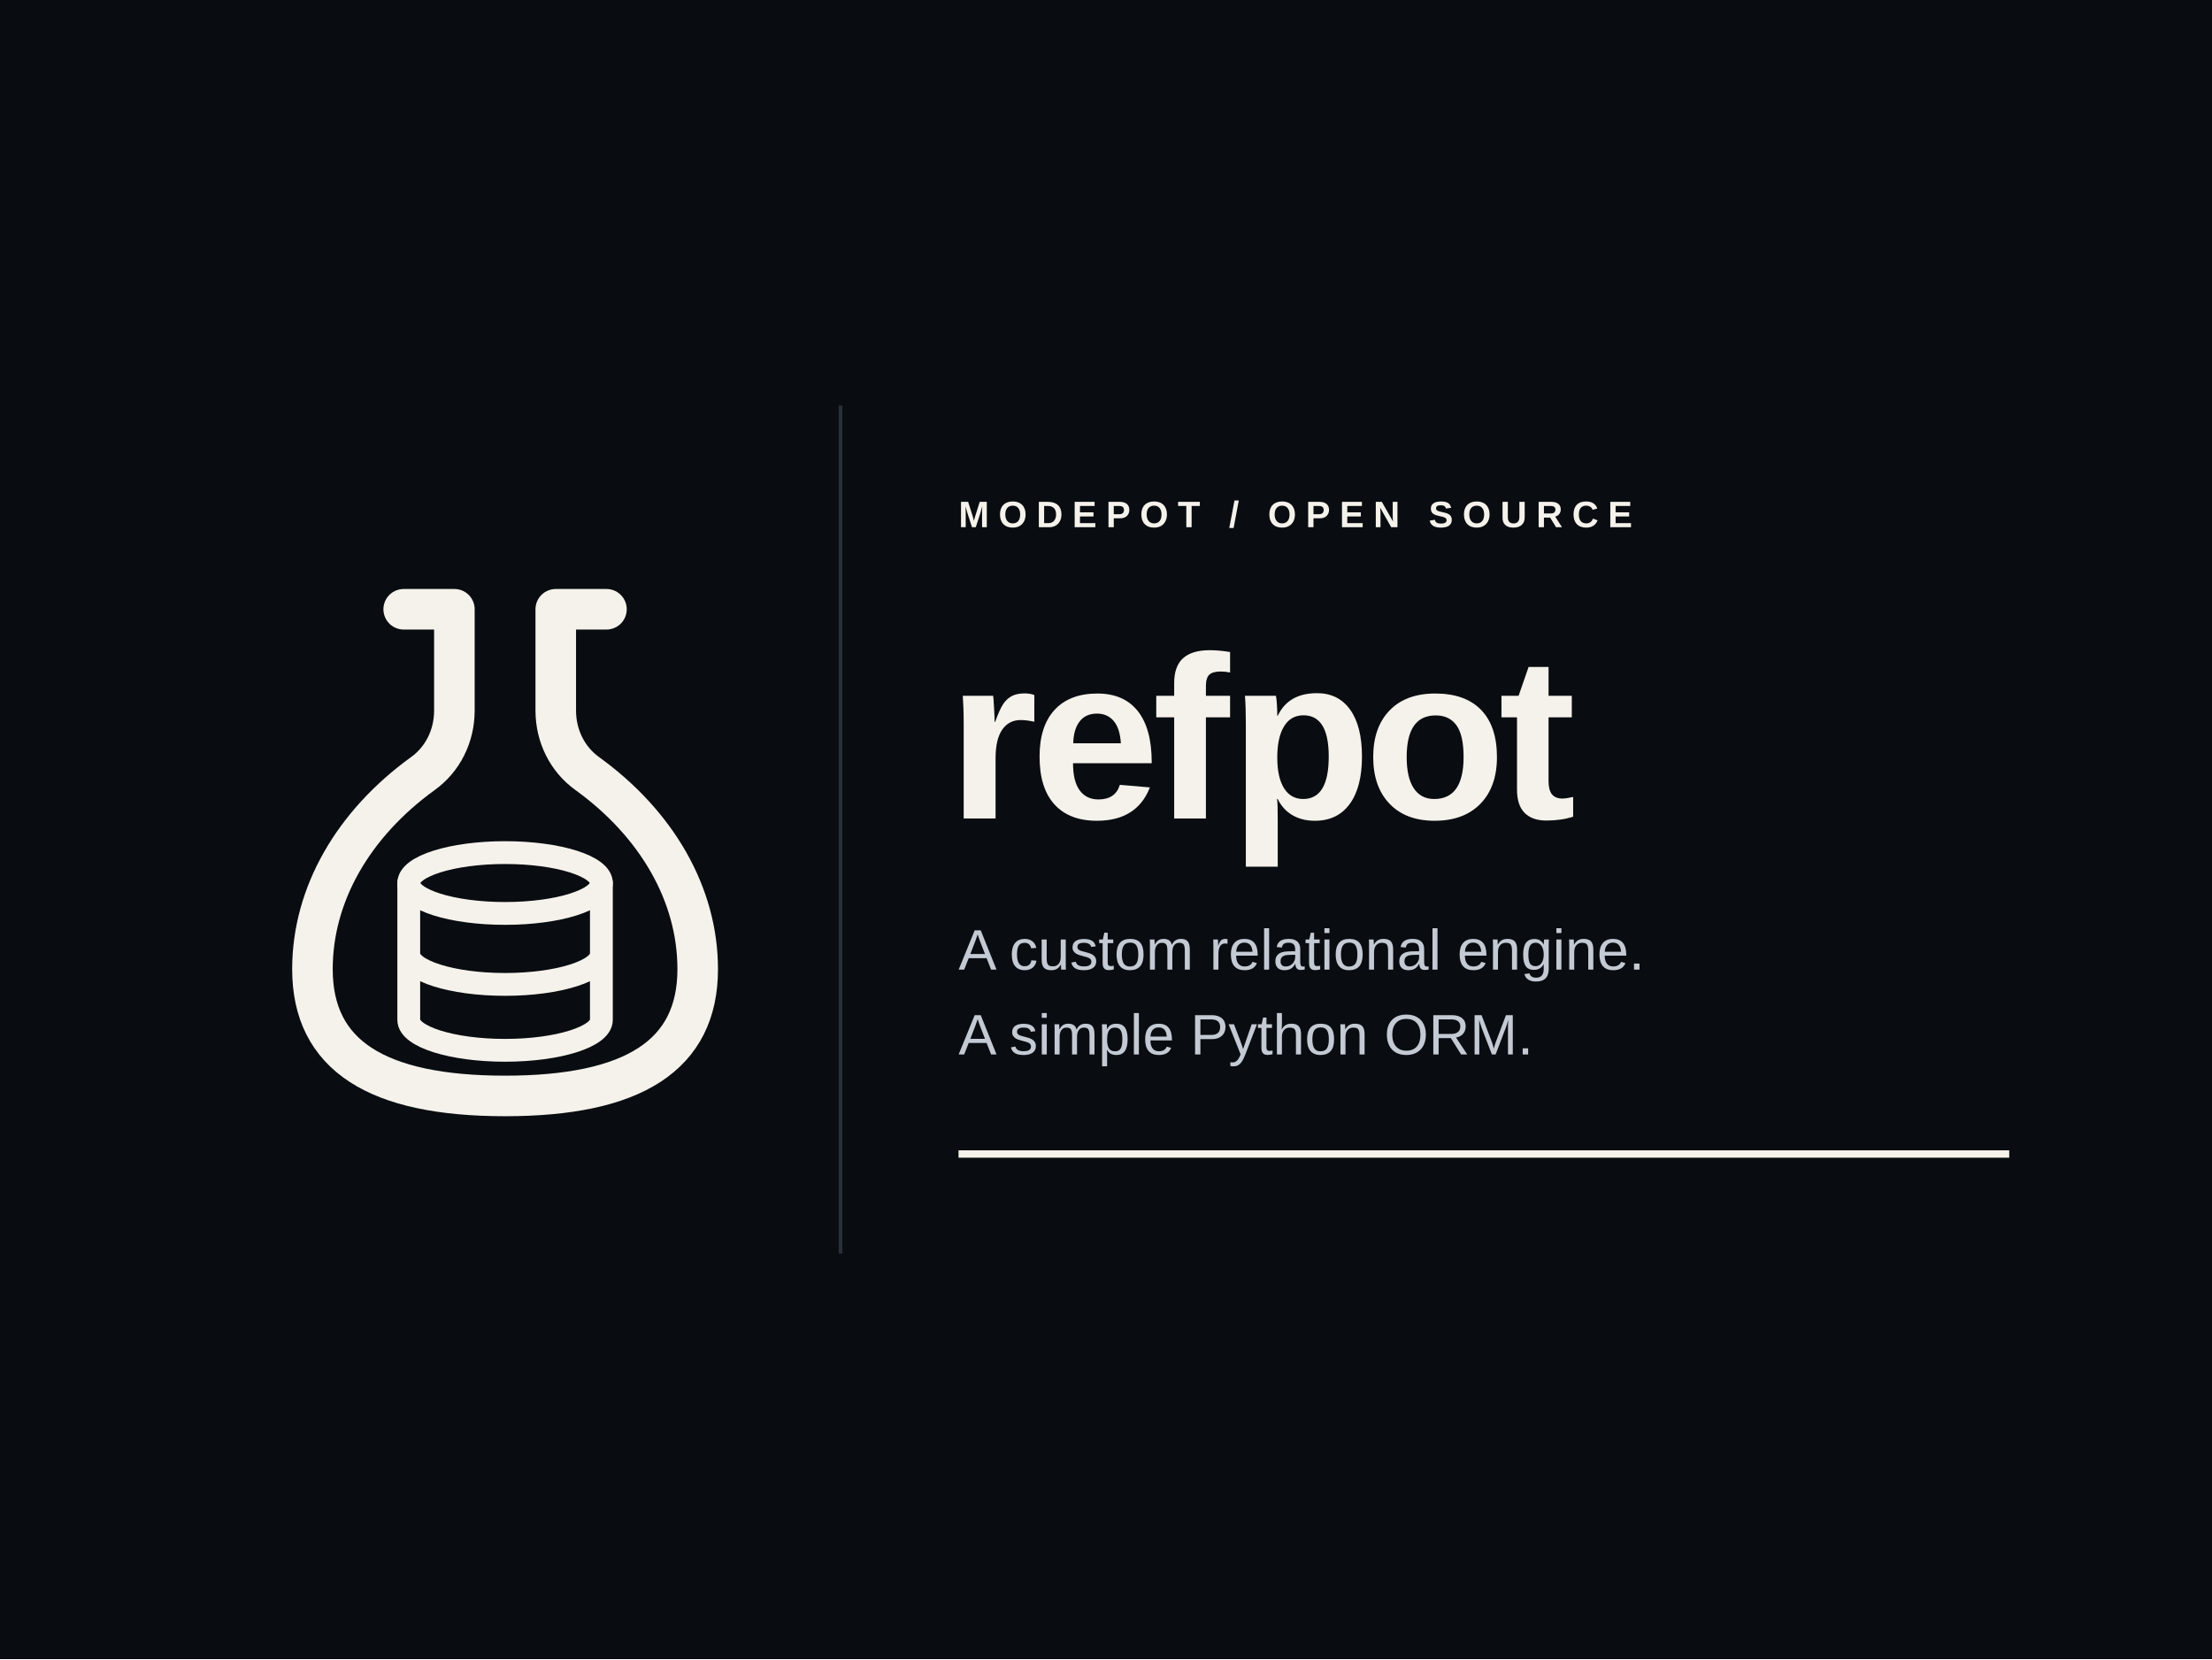
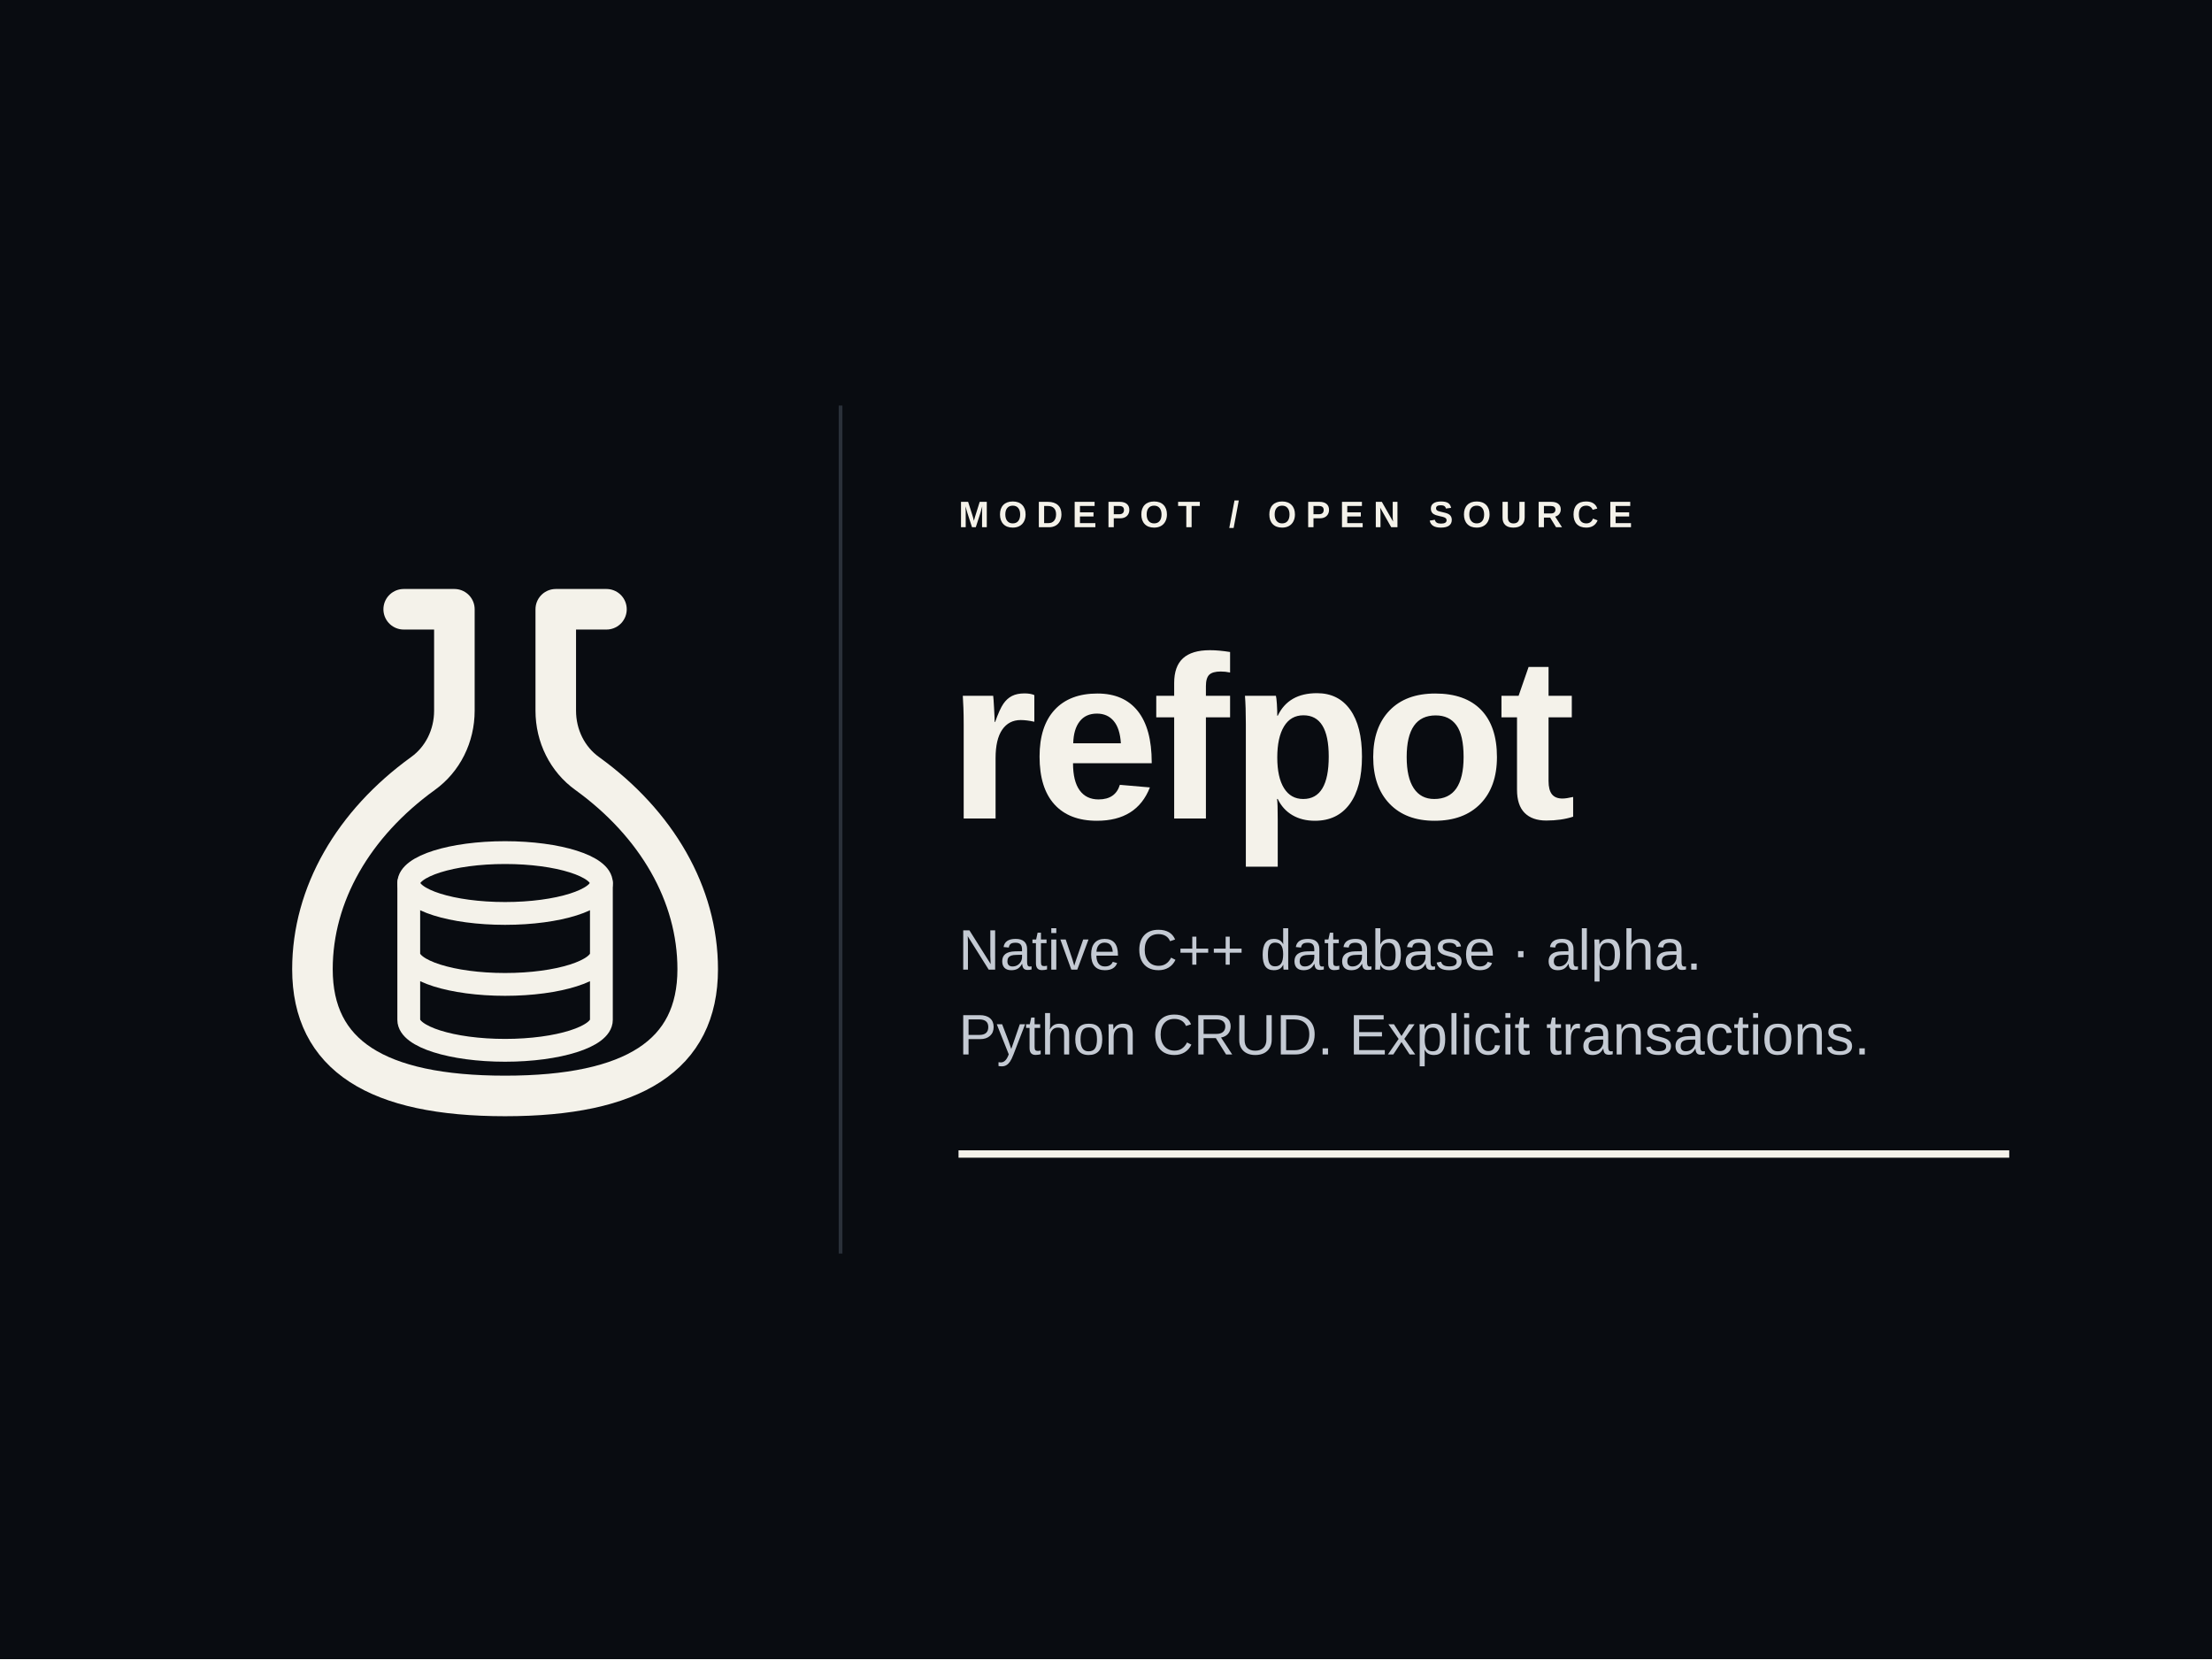
<svg xmlns="http://www.w3.org/2000/svg" width="1200" height="900" viewBox="0 0 1200 900" role="img" aria-labelledby="title desc">
  <rect width="1200" height="900" fill="#090C11" />
  <line x1="456" y1="220" x2="456" y2="680" stroke="#2A3039" stroke-width="2" />
  <g transform="translate(98 270) scale(2.75)">
    <path d="M44 22h10v20c0 5-2.3 9.6-6.2 12.4C34.1 64.3 26 78.2 26 93c0 17 12.7 25 38 25s38-8 38-25c0-14.8-8.1-28.7-21.8-38.6C76.3 51.6 74 47 74 42V22h10" fill="none" stroke="#F4F2EA" stroke-width="8" stroke-linecap="round" stroke-linejoin="round" />
    <g fill="none" stroke="#F4F2EA" stroke-width="4.5" stroke-linecap="round" stroke-linejoin="round">
      <ellipse cx="64" cy="76" rx="19" ry="6" />
      <path d="M45 76v14c0 3.3 8.5 6 19 6s19-2.7 19-6V76M45 89v14c0 3.3 8.5 6 19 6s19-2.7 19-6V89" />
    </g>
  </g>
  <text x="520" y="286" fill="#F4F2EA" font-family="Arial, Helvetica, sans-serif" font-size="20" font-weight="700" letter-spacing="5">MODEPOT / OPEN SOURCE</text>
  <text x="514" y="444" fill="#F4F2EA" font-family="Arial, Helvetica, sans-serif" font-size="126" font-weight="700" letter-spacing="-4">ref<tspan fill="#F4F2EA">pot</tspan>
  </text>
-   <text x="520" y="526" fill="#C4CAD3" font-family="Arial, Helvetica, sans-serif" font-size="31">A custom relational engine.</text>
-   <text x="520" y="572" fill="#C4CAD3" font-family="Arial, Helvetica, sans-serif" font-size="31">A simple Python ORM.</text>
+   <text x="520" y="526" fill="#C4CAD3" font-family="Arial, Helvetica, sans-serif" font-size="31">Native C++ database · alpha.</text>
+   <text x="520" y="572" fill="#C4CAD3" font-family="Arial, Helvetica, sans-serif" font-size="31">Python CRUD. Explicit transactions.</text>
  <line x1="520" y1="626" x2="1090" y2="626" stroke="#F4F2EA" stroke-width="4" />
</svg>
